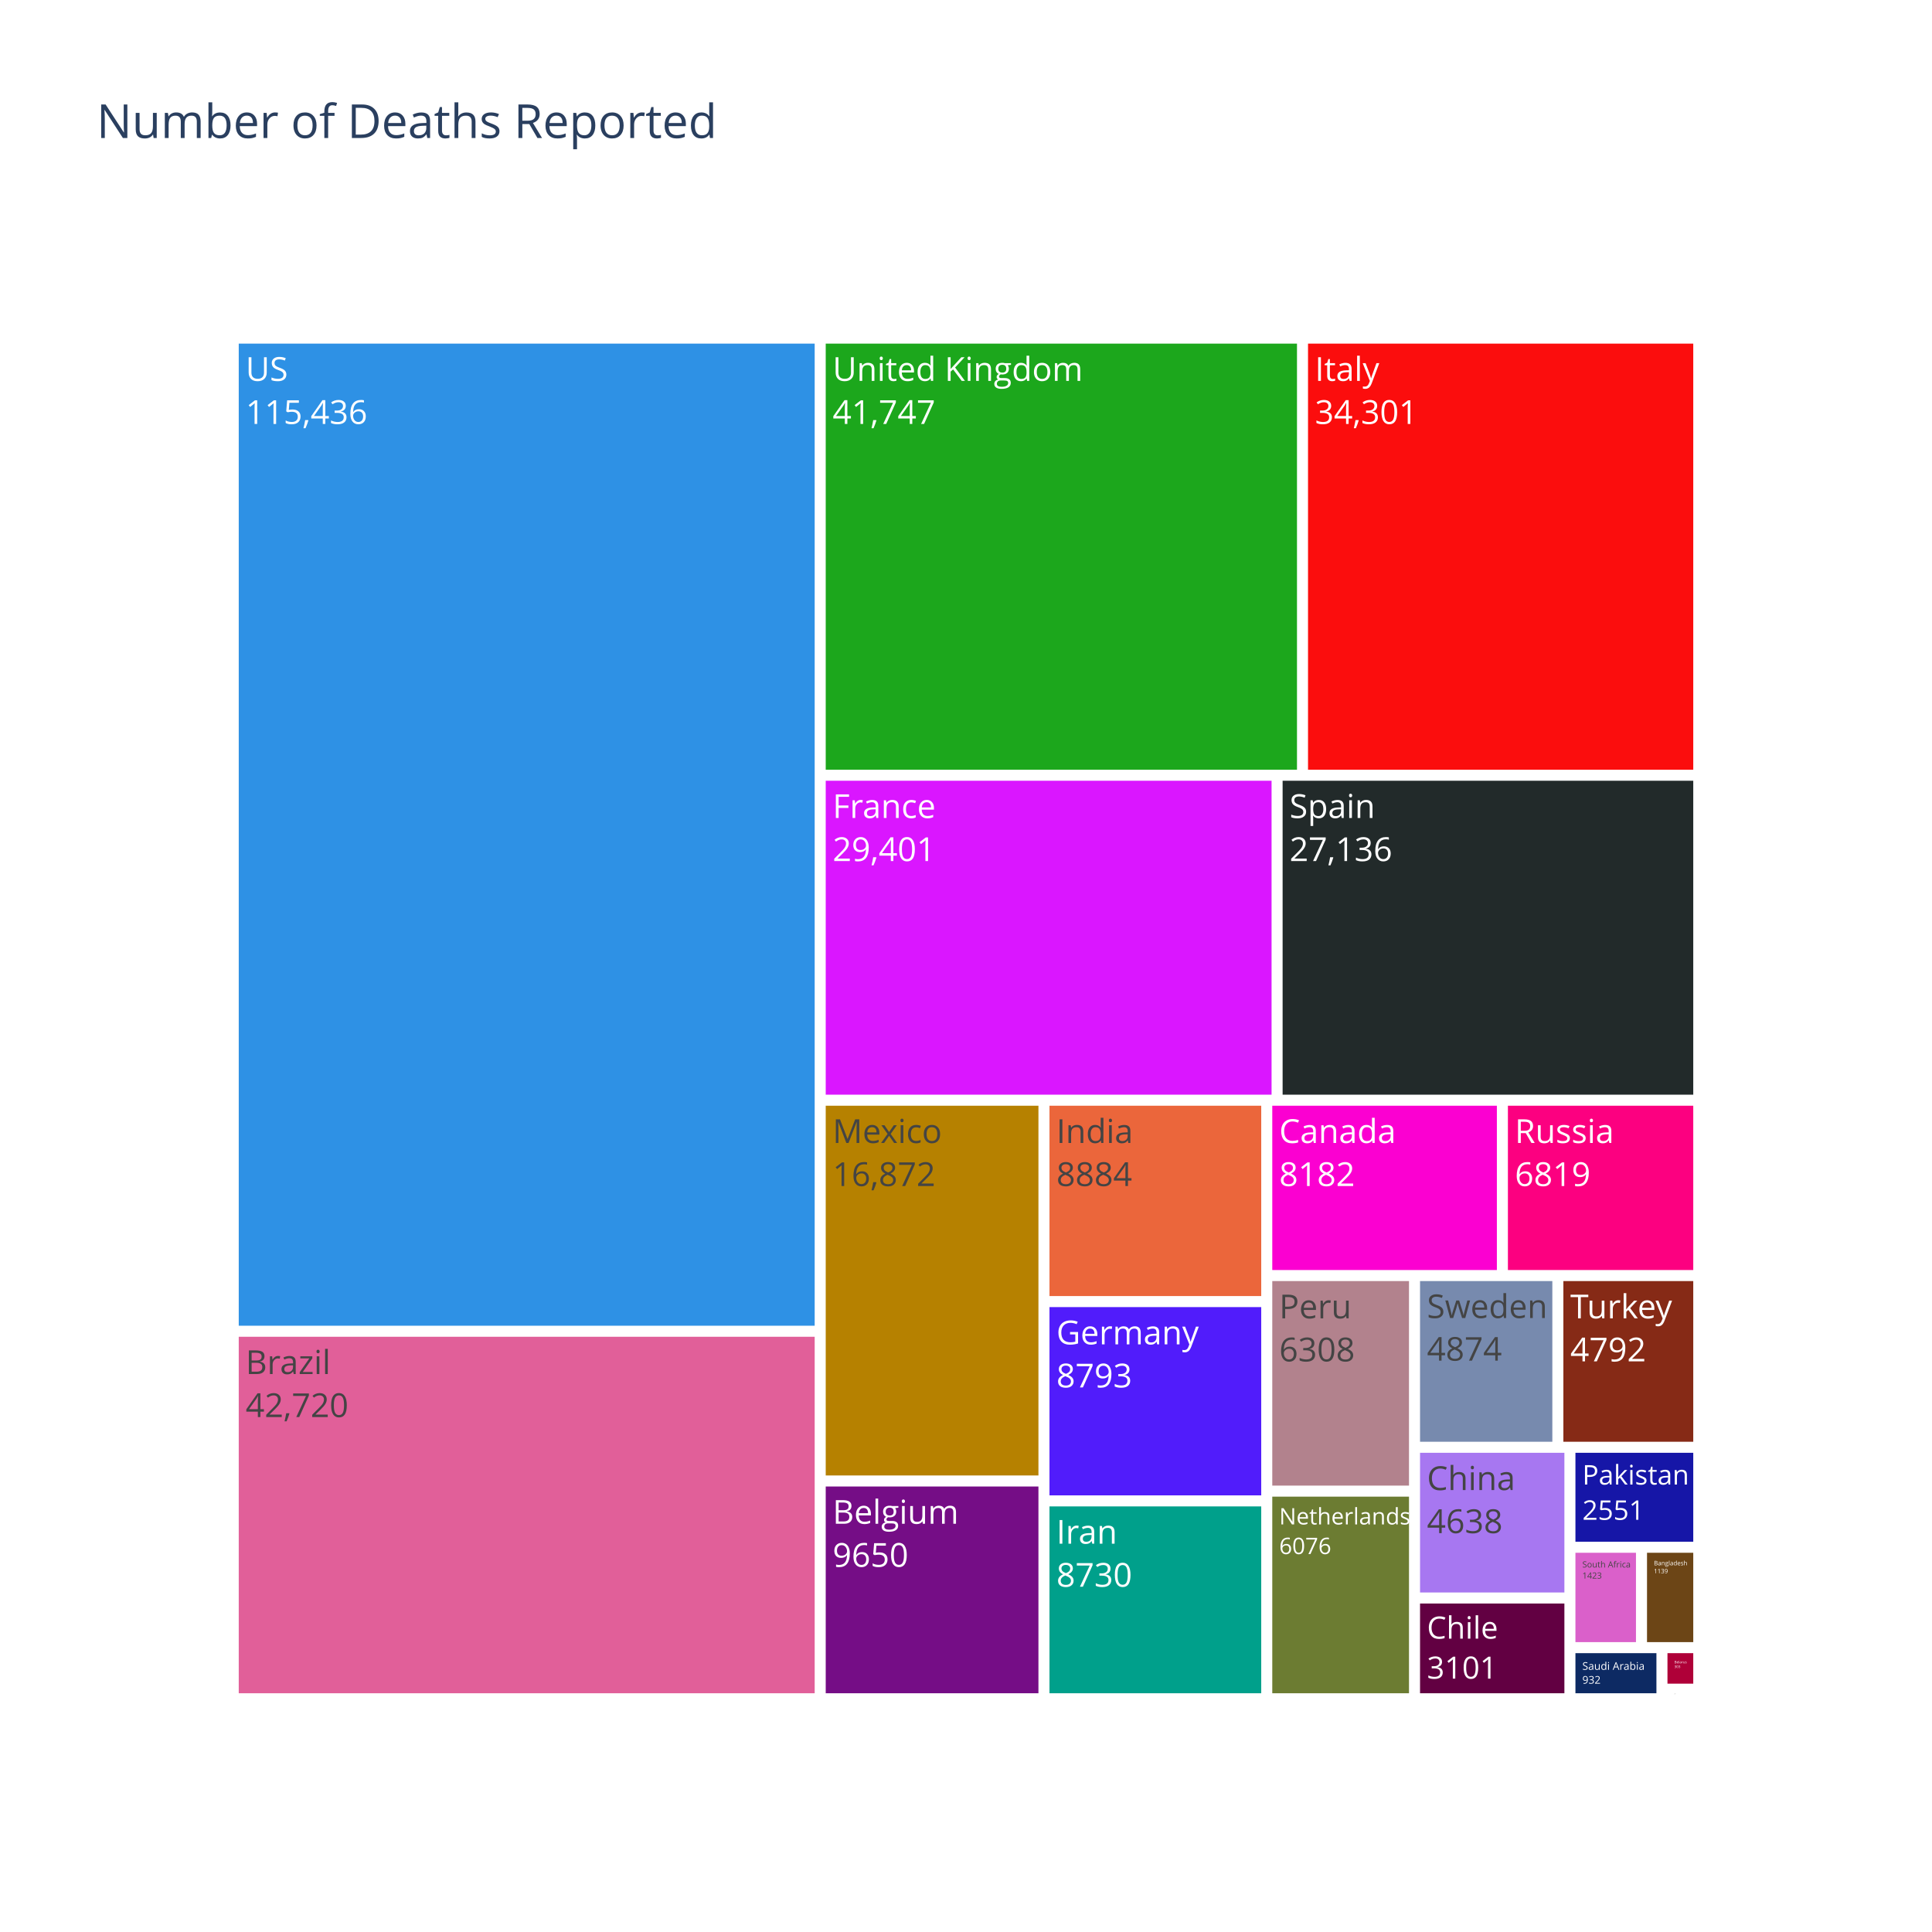
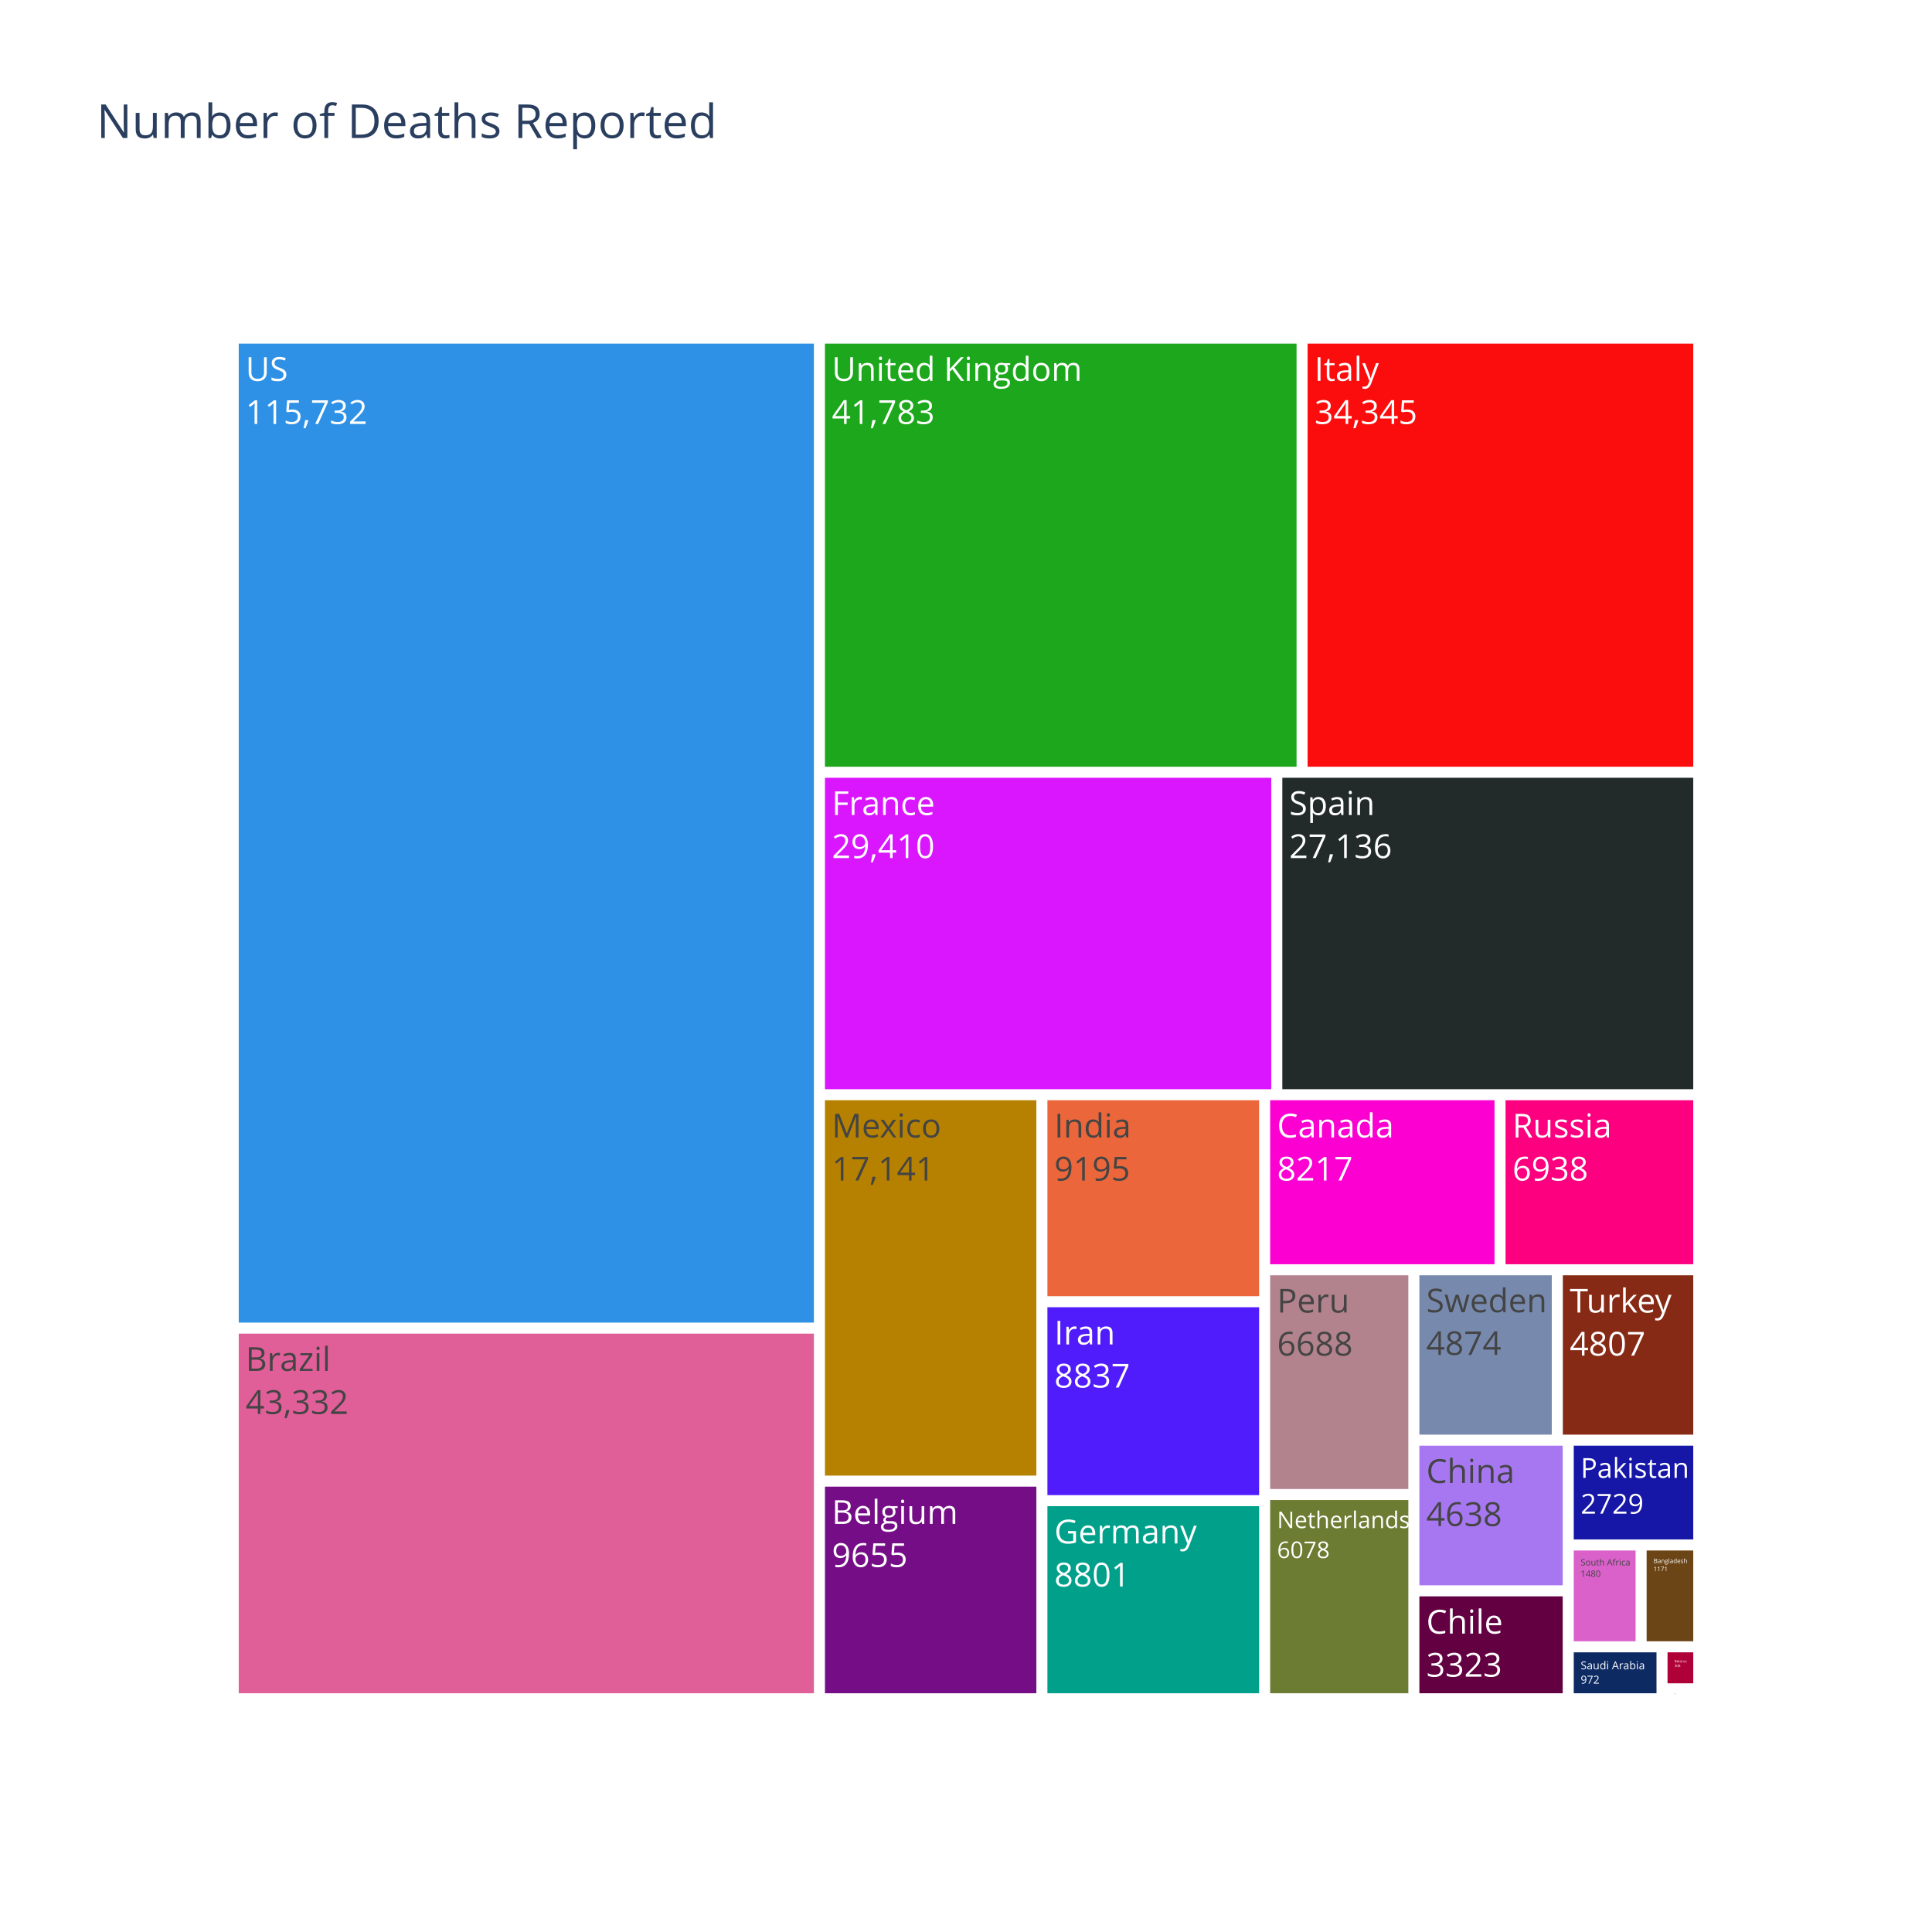
<svg xmlns="http://www.w3.org/2000/svg" class="main-svg" width="700" height="700" style="" viewBox="0 0 700 700">
  <rect x="0" y="0" width="700" height="700" style="fill: rgb(255, 255, 255); fill-opacity: 1;" />
-   <defs id="defs-9cd99a">
+   <defs id="defs-383e99">
    <g class="clips" />
    <g class="gradients" />
  </defs>
  <g class="bglayer" />
  <g class="layer-below">
    <g class="imagelayer" />
    <g class="shapelayer" />
  </g>
  <g class="cartesianlayer" />
  <g class="polarlayer" />
  <g class="ternarylayer" />
  <g class="geolayer" />
  <g class="funnelarealayer" />
  <g class="pielayer" />
  <g class="treemaplayer">
    <g class="trace treemap" style="opacity: 1;">
      <g class="slice cursor-pointer">
        <path class="surface" d="M80,100L620,100L620,620L80,620Z" style="pointer-events: all; stroke-width: 0; fill: rgb(0, 0, 0); fill-opacity: 0; stroke: rgb(0, 0, 0); stroke-opacity: 0; opacity: 0;" />
        <g class="slicetext">
          <text data-notex="1" class="slicetext" text-anchor="start" x="0" y="0" style="font-family: 'Open Sans', verdana, arial, sans-serif; font-size: 12px; fill: rgb(42, 63, 95); fill-opacity: 1; white-space: pre;" transform="translate(86,114)"> </text>
        </g>
      </g>
      <g class="slice cursor-pointer">
-         <path class="surface" d="M86,124L295.675,124L295.675,480.834L86,480.834Z" style="pointer-events: all; stroke-width: 1; fill: rgb(46, 145, 229); fill-opacity: 1; stroke: rgb(255, 255, 255); stroke-opacity: 1; opacity: 1;" />
+         <path class="surface" d="M86,124L295.398,124L295.398,479.698L86,479.698Z" style="pointer-events: all; stroke-width: 1; fill: rgb(46, 145, 229); fill-opacity: 1; stroke: rgb(255, 255, 255); stroke-opacity: 1; opacity: 1;" />
        <g class="slicetext">
          <text data-notex="1" class="slicetext" text-anchor="start" x="0" y="0" style="font-family: 'Open Sans', verdana, arial, sans-serif; font-size: 12px; fill: rgb(255, 255, 255); fill-opacity: 1; white-space: pre;" transform="translate(89,138)">
            <tspan class="line" dy="0em" x="0" y="0">US</tspan>
-             <tspan class="line" dy="1.3em" x="0" y="0">115,436</tspan>
-           </text>
-         </g>
-       </g>
-       <g class="slice cursor-pointer">
-         <path class="surface" d="M86,483.834L295.675,483.834L295.675,614L86,614Z" style="pointer-events: all; stroke-width: 1; fill: rgb(225, 95, 153); fill-opacity: 1; stroke: rgb(255, 255, 255); stroke-opacity: 1; opacity: 1;" />
-         <g class="slicetext">
-           <text data-notex="1" class="slicetext" text-anchor="start" x="0" y="0" style="font-family: 'Open Sans', verdana, arial, sans-serif; font-size: 12px; fill: rgb(68, 68, 68); fill-opacity: 1; white-space: pre;" transform="translate(89,497.8343)">
+             <tspan class="line" dy="1.3em" x="0" y="0">115,732</tspan>
+           </text>
+         </g>
+       </g>
+       <g class="slice cursor-pointer">
+         <path class="surface" d="M86,482.698L295.398,482.698L295.398,614L86,614Z" style="pointer-events: all; stroke-width: 1; fill: rgb(225, 95, 153); fill-opacity: 1; stroke: rgb(255, 255, 255); stroke-opacity: 1; opacity: 1;" />
+         <g class="slicetext">
+           <text data-notex="1" class="slicetext" text-anchor="start" x="0" y="0" style="font-family: 'Open Sans', verdana, arial, sans-serif; font-size: 12px; fill: rgb(68, 68, 68); fill-opacity: 1; white-space: pre;" transform="translate(89,496.6976)">
            <tspan class="line" dy="0em" x="0" y="0">Brazil</tspan>
-             <tspan class="line" dy="1.3em" x="0" y="0">42,720</tspan>
-           </text>
-         </g>
-       </g>
-       <g class="slice cursor-pointer">
-         <path class="surface" d="M298.675,124L470.422,124L470.422,279.378L298.675,279.378Z" style="pointer-events: all; stroke-width: 1; fill: rgb(28, 167, 28); fill-opacity: 1; stroke: rgb(255, 255, 255); stroke-opacity: 1; opacity: 1;" />
-         <g class="slicetext">
-           <text data-notex="1" class="slicetext" text-anchor="start" x="0" y="0" style="font-family: 'Open Sans', verdana, arial, sans-serif; font-size: 12px; fill: rgb(255, 255, 255); fill-opacity: 1; white-space: pre;" transform="translate(301.6754,138)">
+             <tspan class="line" dy="1.3em" x="0" y="0">43,332</tspan>
+           </text>
+         </g>
+       </g>
+       <g class="slice cursor-pointer">
+         <path class="surface" d="M298.398,124L470.264,124L470.264,278.298L298.398,278.298Z" style="pointer-events: all; stroke-width: 1; fill: rgb(28, 167, 28); fill-opacity: 1; stroke: rgb(255, 255, 255); stroke-opacity: 1; opacity: 1;" />
+         <g class="slicetext">
+           <text data-notex="1" class="slicetext" text-anchor="start" x="0" y="0" style="font-family: 'Open Sans', verdana, arial, sans-serif; font-size: 12px; fill: rgb(255, 255, 255); fill-opacity: 1; white-space: pre;" transform="translate(301.3984,138)">
            <tspan class="line" dy="0em" x="0" y="0">United Kingdom</tspan>
-             <tspan class="line" dy="1.3em" x="0" y="0">41,747</tspan>
-           </text>
-         </g>
-       </g>
-       <g class="slice cursor-pointer">
-         <path class="surface" d="M473.422,124L614,124L614,279.378L473.422,279.378Z" style="pointer-events: all; stroke-width: 1; fill: rgb(251, 13, 13); fill-opacity: 1; stroke: rgb(255, 255, 255); stroke-opacity: 1; opacity: 1;" />
-         <g class="slicetext">
-           <text data-notex="1" class="slicetext" text-anchor="start" x="0" y="0" style="font-family: 'Open Sans', verdana, arial, sans-serif; font-size: 12px; fill: rgb(255, 255, 255); fill-opacity: 1; white-space: pre;" transform="translate(476.4216,138)">
+             <tspan class="line" dy="1.3em" x="0" y="0">41,783</tspan>
+           </text>
+         </g>
+       </g>
+       <g class="slice cursor-pointer">
+         <path class="surface" d="M473.264,124L614,124L614,278.298L473.264,278.298Z" style="pointer-events: all; stroke-width: 1; fill: rgb(251, 13, 13); fill-opacity: 1; stroke: rgb(255, 255, 255); stroke-opacity: 1; opacity: 1;" />
+         <g class="slicetext">
+           <text data-notex="1" class="slicetext" text-anchor="start" x="0" y="0" style="font-family: 'Open Sans', verdana, arial, sans-serif; font-size: 12px; fill: rgb(255, 255, 255); fill-opacity: 1; white-space: pre;" transform="translate(476.2635,138)">
            <tspan class="line" dy="0em" x="0" y="0">Italy</tspan>
-             <tspan class="line" dy="1.3em" x="0" y="0">34,301</tspan>
-           </text>
-         </g>
-       </g>
-       <g class="slice cursor-pointer">
-         <path class="surface" d="M298.675,282.378L461.214,282.378L461.214,397.123L298.675,397.123Z" style="pointer-events: all; stroke-width: 1; fill: rgb(218, 22, 255); fill-opacity: 1; stroke: rgb(255, 255, 255); stroke-opacity: 1; opacity: 1;" />
-         <g class="slicetext">
-           <text data-notex="1" class="slicetext" text-anchor="start" x="0" y="0" style="font-family: 'Open Sans', verdana, arial, sans-serif; font-size: 12px; fill: rgb(255, 255, 255); fill-opacity: 1; white-space: pre;" transform="translate(301.6754,296.3785)">
+             <tspan class="line" dy="1.3em" x="0" y="0">34,345</tspan>
+           </text>
+         </g>
+       </g>
+       <g class="slice cursor-pointer">
+         <path class="surface" d="M298.398,281.298L461.105,281.298L461.105,395.135L298.398,395.135Z" style="pointer-events: all; stroke-width: 1; fill: rgb(218, 22, 255); fill-opacity: 1; stroke: rgb(255, 255, 255); stroke-opacity: 1; opacity: 1;" />
+         <g class="slicetext">
+           <text data-notex="1" class="slicetext" text-anchor="start" x="0" y="0" style="font-family: 'Open Sans', verdana, arial, sans-serif; font-size: 12px; fill: rgb(255, 255, 255); fill-opacity: 1; white-space: pre;" transform="translate(301.3984,295.2978)">
            <tspan class="line" dy="0em" x="0" y="0">France</tspan>
-             <tspan class="line" dy="1.3em" x="0" y="0">29,401</tspan>
-           </text>
-         </g>
-       </g>
-       <g class="slice cursor-pointer">
-         <path class="surface" d="M464.214,282.378L614,282.378L614,397.123L464.214,397.123Z" style="pointer-events: all; stroke-width: 1; fill: rgb(34, 42, 42); fill-opacity: 1; stroke: rgb(255, 255, 255); stroke-opacity: 1; opacity: 1;" />
-         <g class="slicetext">
-           <text data-notex="1" class="slicetext" text-anchor="start" x="0" y="0" style="font-family: 'Open Sans', verdana, arial, sans-serif; font-size: 12px; fill: rgb(255, 255, 255); fill-opacity: 1; white-space: pre;" transform="translate(467.2141,296.3785)">
+             <tspan class="line" dy="1.3em" x="0" y="0">29,410</tspan>
+           </text>
+         </g>
+       </g>
+       <g class="slice cursor-pointer">
+         <path class="surface" d="M464.105,281.298L614,281.298L614,395.135L464.105,395.135Z" style="pointer-events: all; stroke-width: 1; fill: rgb(34, 42, 42); fill-opacity: 1; stroke: rgb(255, 255, 255); stroke-opacity: 1; opacity: 1;" />
+         <g class="slicetext">
+           <text data-notex="1" class="slicetext" text-anchor="start" x="0" y="0" style="font-family: 'Open Sans', verdana, arial, sans-serif; font-size: 12px; fill: rgb(255, 255, 255); fill-opacity: 1; white-space: pre;" transform="translate(467.1055,295.2978)">
            <tspan class="line" dy="0em" x="0" y="0">Spain</tspan>
            <tspan class="line" dy="1.3em" x="0" y="0">27,136</tspan>
          </text>
        </g>
      </g>
      <g class="slice cursor-pointer">
-         <path class="surface" d="M298.675,400.123L376.747,400.123L376.747,535.09L298.675,535.09Z" style="pointer-events: all; stroke-width: 1; fill: rgb(182, 129, 0); fill-opacity: 1; stroke: rgb(255, 255, 255); stroke-opacity: 1; opacity: 1;" />
-         <g class="slicetext">
-           <text data-notex="1" class="slicetext" text-anchor="start" x="0" y="0" style="font-family: 'Open Sans', verdana, arial, sans-serif; font-size: 12px; fill: rgb(68, 68, 68); fill-opacity: 1; white-space: pre;" transform="translate(301.6754,414.1231)">
+         <path class="surface" d="M298.398,398.135L375.996,398.135L375.996,535.14L298.398,535.14Z" style="pointer-events: all; stroke-width: 1; fill: rgb(182, 129, 0); fill-opacity: 1; stroke: rgb(255, 255, 255); stroke-opacity: 1; opacity: 1;" />
+         <g class="slicetext">
+           <text data-notex="1" class="slicetext" text-anchor="start" x="0" y="0" style="font-family: 'Open Sans', verdana, arial, sans-serif; font-size: 12px; fill: rgb(68, 68, 68); fill-opacity: 1; white-space: pre;" transform="translate(301.3984,412.1348)">
            <tspan class="line" dy="0em" x="0" y="0">Mexico</tspan>
-             <tspan class="line" dy="1.3em" x="0" y="0">16,872</tspan>
-           </text>
-         </g>
-       </g>
-       <g class="slice cursor-pointer">
-         <path class="surface" d="M298.675,538.09L376.747,538.09L376.747,614L298.675,614Z" style="pointer-events: all; stroke-width: 1; fill: rgb(117, 13, 134); fill-opacity: 1; stroke: rgb(255, 255, 255); stroke-opacity: 1; opacity: 1;" />
-         <g class="slicetext">
-           <text data-notex="1" class="slicetext" text-anchor="start" x="0" y="0" style="font-family: 'Open Sans', verdana, arial, sans-serif; font-size: 12px; fill: rgb(255, 255, 255); fill-opacity: 1; white-space: pre;" transform="translate(301.6754,552.0896)">
+             <tspan class="line" dy="1.3em" x="0" y="0">17,141</tspan>
+           </text>
+         </g>
+       </g>
+       <g class="slice cursor-pointer">
+         <path class="surface" d="M298.398,538.14L375.996,538.14L375.996,614L298.398,614Z" style="pointer-events: all; stroke-width: 1; fill: rgb(117, 13, 134); fill-opacity: 1; stroke: rgb(255, 255, 255); stroke-opacity: 1; opacity: 1;" />
+         <g class="slicetext">
+           <text data-notex="1" class="slicetext" text-anchor="start" x="0" y="0" style="font-family: 'Open Sans', verdana, arial, sans-serif; font-size: 12px; fill: rgb(255, 255, 255); fill-opacity: 1; white-space: pre;" transform="translate(301.3984,552.1396)">
            <tspan class="line" dy="0em" x="0" y="0">Belgium</tspan>
-             <tspan class="line" dy="1.3em" x="0" y="0">9650</tspan>
-           </text>
-         </g>
-       </g>
-       <g class="slice cursor-pointer">
-         <path class="surface" d="M379.747,400.123L457.468,400.123L457.468,470.086L379.747,470.086Z" style="pointer-events: all; stroke-width: 1; fill: rgb(235, 102, 59); fill-opacity: 1; stroke: rgb(255, 255, 255); stroke-opacity: 1; opacity: 1;" />
-         <g class="slicetext">
-           <text data-notex="1" class="slicetext" text-anchor="start" x="0" y="0" style="font-family: 'Open Sans', verdana, arial, sans-serif; font-size: 12px; fill: rgb(68, 68, 68); fill-opacity: 1; white-space: pre;" transform="translate(382.7475,414.1231)">
+             <tspan class="line" dy="1.3em" x="0" y="0">9655</tspan>
+           </text>
+         </g>
+       </g>
+       <g class="slice cursor-pointer">
+         <path class="surface" d="M378.996,398.135L456.704,398.135L456.704,470.134L378.996,470.134Z" style="pointer-events: all; stroke-width: 1; fill: rgb(235, 102, 59); fill-opacity: 1; stroke: rgb(255, 255, 255); stroke-opacity: 1; opacity: 1;" />
+         <g class="slicetext">
+           <text data-notex="1" class="slicetext" text-anchor="start" x="0" y="0" style="font-family: 'Open Sans', verdana, arial, sans-serif; font-size: 12px; fill: rgb(68, 68, 68); fill-opacity: 1; white-space: pre;" transform="translate(381.9955,412.1348)">
            <tspan class="line" dy="0em" x="0" y="0">India</tspan>
-             <tspan class="line" dy="1.3em" x="0" y="0">8884</tspan>
-           </text>
-         </g>
-       </g>
-       <g class="slice cursor-pointer">
-         <path class="surface" d="M379.747,473.086L457.468,473.086L457.468,542.302L379.747,542.302Z" style="pointer-events: all; stroke-width: 1; fill: rgb(81, 28, 251); fill-opacity: 1; stroke: rgb(255, 255, 255); stroke-opacity: 1; opacity: 1;" />
-         <g class="slicetext">
-           <text data-notex="1" class="slicetext" text-anchor="start" x="0" y="0" style="font-family: 'Open Sans', verdana, arial, sans-serif; font-size: 12px; fill: rgb(255, 255, 255); fill-opacity: 1; white-space: pre;" transform="translate(382.7475,487.0861)">
+             <tspan class="line" dy="1.3em" x="0" y="0">9195</tspan>
+           </text>
+         </g>
+       </g>
+       <g class="slice cursor-pointer">
+         <path class="surface" d="M378.996,473.134L456.704,473.134L456.704,542.214L378.996,542.214Z" style="pointer-events: all; stroke-width: 1; fill: rgb(81, 28, 251); fill-opacity: 1; stroke: rgb(255, 255, 255); stroke-opacity: 1; opacity: 1;" />
+         <g class="slicetext">
+           <text data-notex="1" class="slicetext" text-anchor="start" x="0" y="0" style="font-family: 'Open Sans', verdana, arial, sans-serif; font-size: 12px; fill: rgb(255, 255, 255); fill-opacity: 1; white-space: pre;" transform="translate(381.9955,487.1344)">
+             <tspan class="line" dy="0em" x="0" y="0">Iran</tspan>
+             <tspan class="line" dy="1.3em" x="0" y="0">8837</tspan>
+           </text>
+         </g>
+       </g>
+       <g class="slice cursor-pointer">
+         <path class="surface" d="M378.996,545.214L456.704,545.214L456.704,614L378.996,614Z" style="pointer-events: all; stroke-width: 1; fill: rgb(0, 160, 139); fill-opacity: 1; stroke: rgb(255, 255, 255); stroke-opacity: 1; opacity: 1;" />
+         <g class="slicetext">
+           <text data-notex="1" class="slicetext" text-anchor="start" x="0" y="0" style="font-family: 'Open Sans', verdana, arial, sans-serif; font-size: 12px; fill: rgb(255, 255, 255); fill-opacity: 1; white-space: pre;" transform="translate(381.9955,559.214)">
            <tspan class="line" dy="0em" x="0" y="0">Germany</tspan>
-             <tspan class="line" dy="1.3em" x="0" y="0">8793</tspan>
-           </text>
-         </g>
-       </g>
-       <g class="slice cursor-pointer">
-         <path class="surface" d="M379.747,545.302L457.468,545.302L457.468,614L379.747,614Z" style="pointer-events: all; stroke-width: 1; fill: rgb(0, 160, 139); fill-opacity: 1; stroke: rgb(255, 255, 255); stroke-opacity: 1; opacity: 1;" />
-         <g class="slicetext">
-           <text data-notex="1" class="slicetext" text-anchor="start" x="0" y="0" style="font-family: 'Open Sans', verdana, arial, sans-serif; font-size: 12px; fill: rgb(255, 255, 255); fill-opacity: 1; white-space: pre;" transform="translate(382.7475,559.3018)">
-             <tspan class="line" dy="0em" x="0" y="0">Iran</tspan>
-             <tspan class="line" dy="1.3em" x="0" y="0">8730</tspan>
-           </text>
-         </g>
-       </g>
-       <g class="slice cursor-pointer">
-         <path class="surface" d="M460.468,400.123L542.845,400.123L542.845,460.656L460.468,460.656Z" style="pointer-events: all; stroke-width: 1; fill: rgb(251, 0, 209); fill-opacity: 1; stroke: rgb(255, 255, 255); stroke-opacity: 1; opacity: 1;" />
-         <g class="slicetext">
-           <text data-notex="1" class="slicetext" text-anchor="start" x="0" y="0" style="font-family: 'Open Sans', verdana, arial, sans-serif; font-size: 12px; fill: rgb(255, 255, 255); fill-opacity: 1; white-space: pre;" transform="translate(463.4681,414.1231)">
+             <tspan class="line" dy="1.3em" x="0" y="0">8801</tspan>
+           </text>
+         </g>
+       </g>
+       <g class="slice cursor-pointer">
+         <path class="surface" d="M459.704,398.135L541.989,398.135L541.989,458.56L459.704,458.56Z" style="pointer-events: all; stroke-width: 1; fill: rgb(251, 0, 209); fill-opacity: 1; stroke: rgb(255, 255, 255); stroke-opacity: 1; opacity: 1;" />
+         <g class="slicetext">
+           <text data-notex="1" class="slicetext" text-anchor="start" x="0" y="0" style="font-family: 'Open Sans', verdana, arial, sans-serif; font-size: 12px; fill: rgb(255, 255, 255); fill-opacity: 1; white-space: pre;" transform="translate(462.7039,412.1348)">
            <tspan class="line" dy="0em" x="0" y="0">Canada</tspan>
-             <tspan class="line" dy="1.3em" x="0" y="0">8182</tspan>
-           </text>
-         </g>
-       </g>
-       <g class="slice cursor-pointer">
-         <path class="surface" d="M545.845,400.123L614,400.123L614,460.656L545.845,460.656Z" style="pointer-events: all; stroke-width: 1; fill: rgb(252, 0, 128); fill-opacity: 1; stroke: rgb(255, 255, 255); stroke-opacity: 1; opacity: 1;" />
-         <g class="slicetext">
-           <text data-notex="1" class="slicetext" text-anchor="start" x="0" y="0" style="font-family: 'Open Sans', verdana, arial, sans-serif; font-size: 12px; fill: rgb(255, 255, 255); fill-opacity: 1; white-space: pre;" transform="translate(548.8453,414.1231)">
+             <tspan class="line" dy="1.3em" x="0" y="0">8217</tspan>
+           </text>
+         </g>
+       </g>
+       <g class="slice cursor-pointer">
+         <path class="surface" d="M544.989,398.135L614,398.135L614,458.56L544.989,458.56Z" style="pointer-events: all; stroke-width: 1; fill: rgb(252, 0, 128); fill-opacity: 1; stroke: rgb(255, 255, 255); stroke-opacity: 1; opacity: 1;" />
+         <g class="slicetext">
+           <text data-notex="1" class="slicetext" text-anchor="start" x="0" y="0" style="font-family: 'Open Sans', verdana, arial, sans-serif; font-size: 12px; fill: rgb(255, 255, 255); fill-opacity: 1; white-space: pre;" transform="translate(547.9894,412.1348)">
            <tspan class="line" dy="0em" x="0" y="0">Russia</tspan>
-             <tspan class="line" dy="1.3em" x="0" y="0">6819</tspan>
-           </text>
-         </g>
-       </g>
-       <g class="slice cursor-pointer">
-         <path class="surface" d="M460.468,463.656L511.007,463.656L511.007,538.764L460.468,538.764Z" style="pointer-events: all; stroke-width: 1; fill: rgb(178, 130, 141); fill-opacity: 1; stroke: rgb(255, 255, 255); stroke-opacity: 1; opacity: 1;" />
-         <g class="slicetext">
-           <text data-notex="1" class="slicetext" text-anchor="start" x="0" y="0" style="font-family: 'Open Sans', verdana, arial, sans-serif; font-size: 12px; fill: rgb(68, 68, 68); fill-opacity: 1; white-space: pre;" transform="translate(463.4681,477.6555)">
+             <tspan class="line" dy="1.3em" x="0" y="0">6938</tspan>
+           </text>
+         </g>
+       </g>
+       <g class="slice cursor-pointer">
+         <path class="surface" d="M459.704,461.56L510.769,461.56L510.769,539.994L459.704,539.994Z" style="pointer-events: all; stroke-width: 1; fill: rgb(178, 130, 141); fill-opacity: 1; stroke: rgb(255, 255, 255); stroke-opacity: 1; opacity: 1;" />
+         <g class="slicetext">
+           <text data-notex="1" class="slicetext" text-anchor="start" x="0" y="0" style="font-family: 'Open Sans', verdana, arial, sans-serif; font-size: 12px; fill: rgb(68, 68, 68); fill-opacity: 1; white-space: pre;" transform="translate(462.7039,475.5603)">
            <tspan class="line" dy="0em" x="0" y="0">Peru</tspan>
-             <tspan class="line" dy="1.3em" x="0" y="0">6308</tspan>
-           </text>
-         </g>
-       </g>
-       <g class="slice cursor-pointer">
-         <path class="surface" d="M460.468,541.764L511.007,541.764L511.007,614L460.468,614Z" style="pointer-events: all; stroke-width: 1; fill: rgb(108, 124, 50); fill-opacity: 1; stroke: rgb(255, 255, 255); stroke-opacity: 1; opacity: 1;" />
-         <g class="slicetext">
-           <text data-notex="1" class="slicetext" text-anchor="start" x="0" y="0" style="font-family: 'Open Sans', verdana, arial, sans-serif; font-size: 12px; fill: rgb(255, 255, 255); fill-opacity: 1; white-space: pre;" transform="translate(463.4681,552.3343)scale(0.6881952)">
+             <tspan class="line" dy="1.3em" x="0" y="0">6688</tspan>
+           </text>
+         </g>
+       </g>
+       <g class="slice cursor-pointer">
+         <path class="surface" d="M459.704,542.994L510.769,542.994L510.769,614L459.704,614Z" style="pointer-events: all; stroke-width: 1; fill: rgb(108, 124, 50); fill-opacity: 1; stroke: rgb(255, 255, 255); stroke-opacity: 1; opacity: 1;" />
+         <g class="slicetext">
+           <text data-notex="1" class="slicetext" text-anchor="start" x="0" y="0" style="font-family: 'Open Sans', verdana, arial, sans-serif; font-size: 12px; fill: rgb(255, 255, 255); fill-opacity: 1; white-space: pre;" transform="translate(462.7039,553.6535)scale(0.6963264)">
            <tspan class="line" dy="0em" x="0" y="0">Netherlands</tspan>
-             <tspan class="line" dy="1.3em" x="0" y="0">6076</tspan>
-           </text>
-         </g>
-       </g>
-       <g class="slice cursor-pointer">
-         <path class="surface" d="M514.007,463.656L562.94,463.656L562.94,522.874L514.007,522.874Z" style="pointer-events: all; stroke-width: 1; fill: rgb(119, 138, 174); fill-opacity: 1; stroke: rgb(255, 255, 255); stroke-opacity: 1; opacity: 1;" />
-         <g class="slicetext">
-           <text data-notex="1" class="slicetext" text-anchor="start" x="0" y="0" style="font-family: 'Open Sans', verdana, arial, sans-serif; font-size: 12px; fill: rgb(68, 68, 68); fill-opacity: 1; white-space: pre;" transform="translate(517.0072,477.5435)scale(0.9898158)">
+             <tspan class="line" dy="1.3em" x="0" y="0">6078</tspan>
+           </text>
+         </g>
+       </g>
+       <g class="slice cursor-pointer">
+         <path class="surface" d="M513.769,461.56L562.742,461.56L562.742,520.296L513.769,520.296Z" style="pointer-events: all; stroke-width: 1; fill: rgb(119, 138, 174); fill-opacity: 1; stroke: rgb(255, 255, 255); stroke-opacity: 1; opacity: 1;" />
+         <g class="slicetext">
+           <text data-notex="1" class="slicetext" text-anchor="start" x="0" y="0" style="font-family: 'Open Sans', verdana, arial, sans-serif; font-size: 12px; fill: rgb(68, 68, 68); fill-opacity: 1; white-space: pre;" transform="translate(516.7693,475.4583)scale(0.9907223)">
            <tspan class="line" dy="0em" x="0" y="0">Sweden</tspan>
            <tspan class="line" dy="1.3em" x="0" y="0">4874</tspan>
          </text>
        </g>
      </g>
      <g class="slice cursor-pointer">
-         <path class="surface" d="M565.94,463.656L614,463.656L614,522.874L565.94,522.874Z" style="pointer-events: all; stroke-width: 1; fill: rgb(134, 42, 22); fill-opacity: 1; stroke: rgb(255, 255, 255); stroke-opacity: 1; opacity: 1;" />
-         <g class="slicetext">
-           <text data-notex="1" class="slicetext" text-anchor="start" x="0" y="0" style="font-family: 'Open Sans', verdana, arial, sans-serif; font-size: 12px; fill: rgb(255, 255, 255); fill-opacity: 1; white-space: pre;" transform="translate(568.9405,477.6555)">
+         <path class="surface" d="M565.742,461.56L614,461.56L614,520.296L565.742,520.296Z" style="pointer-events: all; stroke-width: 1; fill: rgb(134, 42, 22); fill-opacity: 1; stroke: rgb(255, 255, 255); stroke-opacity: 1; opacity: 1;" />
+         <g class="slicetext">
+           <text data-notex="1" class="slicetext" text-anchor="start" x="0" y="0" style="font-family: 'Open Sans', verdana, arial, sans-serif; font-size: 12px; fill: rgb(255, 255, 255); fill-opacity: 1; white-space: pre;" transform="translate(568.7419,475.5603)">
            <tspan class="line" dy="0em" x="0" y="0">Turkey</tspan>
-             <tspan class="line" dy="1.3em" x="0" y="0">4792</tspan>
-           </text>
-         </g>
-       </g>
-       <g class="slice cursor-pointer">
-         <path class="surface" d="M514.007,525.874L567.309,525.874L567.309,577.486L514.007,577.486Z" style="pointer-events: all; stroke-width: 1; fill: rgb(167, 119, 241); fill-opacity: 1; stroke: rgb(255, 255, 255); stroke-opacity: 1; opacity: 1;" />
-         <g class="slicetext">
-           <text data-notex="1" class="slicetext" text-anchor="start" x="0" y="0" style="font-family: 'Open Sans', verdana, arial, sans-serif; font-size: 12px; fill: rgb(68, 68, 68); fill-opacity: 1; white-space: pre;" transform="translate(517.0072,539.8739)">
+             <tspan class="line" dy="1.3em" x="0" y="0">4807</tspan>
+           </text>
+         </g>
+       </g>
+       <g class="slice cursor-pointer">
+         <path class="surface" d="M513.769,523.296L566.698,523.296L566.698,574.887L513.769,574.887Z" style="pointer-events: all; stroke-width: 1; fill: rgb(167, 119, 241); fill-opacity: 1; stroke: rgb(255, 255, 255); stroke-opacity: 1; opacity: 1;" />
+         <g class="slicetext">
+           <text data-notex="1" class="slicetext" text-anchor="start" x="0" y="0" style="font-family: 'Open Sans', verdana, arial, sans-serif; font-size: 12px; fill: rgb(68, 68, 68); fill-opacity: 1; white-space: pre;" transform="translate(516.7693,537.2962)">
            <tspan class="line" dy="0em" x="0" y="0">China</tspan>
            <tspan class="line" dy="1.3em" x="0" y="0">4638</tspan>
          </text>
        </g>
      </g>
      <g class="slice cursor-pointer">
-         <path class="surface" d="M514.007,580.486L567.309,580.486L567.309,614L514.007,614Z" style="pointer-events: all; stroke-width: 1; fill: rgb(98, 0, 66); fill-opacity: 1; stroke: rgb(255, 255, 255); stroke-opacity: 1; opacity: 1;" />
-         <g class="slicetext">
-           <text data-notex="1" class="slicetext" text-anchor="start" x="0" y="0" style="font-family: 'Open Sans', verdana, arial, sans-serif; font-size: 12px; fill: rgb(255, 255, 255); fill-opacity: 1; white-space: pre;" transform="translate(517.0072,593.7075)scale(0.9292338)">
+         <path class="surface" d="M513.769,577.887L566.698,577.887L566.698,614L513.769,614Z" style="pointer-events: all; stroke-width: 1; fill: rgb(98, 0, 66); fill-opacity: 1; stroke: rgb(255, 255, 255); stroke-opacity: 1; opacity: 1;" />
+         <g class="slicetext">
+           <text data-notex="1" class="slicetext" text-anchor="start" x="0" y="0" style="font-family: 'Open Sans', verdana, arial, sans-serif; font-size: 12px; fill: rgb(255, 255, 255); fill-opacity: 1; white-space: pre;" transform="translate(516.7693,591.8871)">
            <tspan class="line" dy="0em" x="0" y="0">Chile</tspan>
-             <tspan class="line" dy="1.3em" x="0" y="0">3101</tspan>
-           </text>
-         </g>
-       </g>
-       <g class="slice cursor-pointer">
-         <path class="surface" d="M570.309,525.874L614,525.874L614,559.094L570.309,559.094Z" style="pointer-events: all; stroke-width: 1; fill: rgb(22, 22, 167); fill-opacity: 1; stroke: rgb(255, 255, 255); stroke-opacity: 1; opacity: 1;" />
-         <g class="slicetext">
-           <text data-notex="1" class="slicetext" text-anchor="start" x="0" y="0" style="font-family: 'Open Sans', verdana, arial, sans-serif; font-size: 12px; fill: rgb(255, 255, 255); fill-opacity: 1; white-space: pre;" transform="translate(573.3088,537.8809)scale(0.8188184)">
+             <tspan class="line" dy="1.3em" x="0" y="0">3323</tspan>
+           </text>
+         </g>
+       </g>
+       <g class="slice cursor-pointer">
+         <path class="surface" d="M569.698,523.296L614,523.296L614,558.276L569.698,558.276Z" style="pointer-events: all; stroke-width: 1; fill: rgb(22, 22, 167); fill-opacity: 1; stroke: rgb(255, 255, 255); stroke-opacity: 1; opacity: 1;" />
+         <g class="slicetext">
+           <text data-notex="1" class="slicetext" text-anchor="start" x="0" y="0" style="font-family: 'Open Sans', verdana, arial, sans-serif; font-size: 12px; fill: rgb(255, 255, 255); fill-opacity: 1; white-space: pre;" transform="translate(572.6982,535.4491)scale(0.8320823)">
            <tspan class="line" dy="0em" x="0" y="0">Pakistan</tspan>
-             <tspan class="line" dy="1.3em" x="0" y="0">2551</tspan>
-           </text>
-         </g>
-       </g>
-       <g class="slice cursor-pointer">
-         <path class="surface" d="M570.309,562.094L593.242,562.094L593.242,595.471L570.309,595.471Z" style="pointer-events: all; stroke-width: 1; fill: rgb(218, 96, 202); fill-opacity: 1; stroke: rgb(255, 255, 255); stroke-opacity: 1; opacity: 1;" />
-         <g class="slicetext">
-           <text data-notex="1" class="slicetext" text-anchor="start" x="0" y="0" style="font-family: 'Open Sans', verdana, arial, sans-serif; font-size: 12px; fill: rgb(68, 68, 68); fill-opacity: 1; white-space: pre;" transform="translate(573.3088,567.9293)scale(0.2577275)">
+             <tspan class="line" dy="1.3em" x="0" y="0">2729</tspan>
+           </text>
+         </g>
+       </g>
+       <g class="slice cursor-pointer">
+         <path class="surface" d="M569.698,561.276L593.106,561.276L593.106,595.17L569.698,595.17Z" style="pointer-events: all; stroke-width: 1; fill: rgb(218, 96, 202); fill-opacity: 1; stroke: rgb(255, 255, 255); stroke-opacity: 1; opacity: 1;" />
+         <g class="slicetext">
+           <text data-notex="1" class="slicetext" text-anchor="start" x="0" y="0" style="font-family: 'Open Sans', verdana, arial, sans-serif; font-size: 12px; fill: rgb(68, 68, 68); fill-opacity: 1; white-space: pre;" transform="translate(572.6982,567.1903)scale(0.2649438)">
            <tspan class="line" dy="0em" x="0" y="0">South Africa</tspan>
-             <tspan class="line" dy="1.3em" x="0" y="0">1423</tspan>
-           </text>
-         </g>
-       </g>
-       <g class="slice cursor-pointer">
-         <path class="surface" d="M596.242,562.094L614,562.094L614,595.471L596.242,595.471Z" style="pointer-events: all; stroke-width: 1; fill: rgb(108, 69, 22); fill-opacity: 1; stroke: rgb(255, 255, 255); stroke-opacity: 1; opacity: 1;" />
-         <g class="slicetext">
-           <text data-notex="1" class="slicetext" text-anchor="start" x="0" y="0" style="font-family: 'Open Sans', verdana, arial, sans-serif; font-size: 12px; fill: rgb(255, 255, 255); fill-opacity: 1; white-space: pre;" transform="translate(599.2423,567.1346)scale(0.1854806)">
+             <tspan class="line" dy="1.3em" x="0" y="0">1480</tspan>
+           </text>
+         </g>
+       </g>
+       <g class="slice cursor-pointer">
+         <path class="surface" d="M596.106,561.276L614,561.276L614,595.17L596.106,595.17Z" style="pointer-events: all; stroke-width: 1; fill: rgb(108, 69, 22); fill-opacity: 1; stroke: rgb(255, 255, 255); stroke-opacity: 1; opacity: 1;" />
+         <g class="slicetext">
+           <text data-notex="1" class="slicetext" text-anchor="start" x="0" y="0" style="font-family: 'Open Sans', verdana, arial, sans-serif; font-size: 12px; fill: rgb(255, 255, 255); fill-opacity: 1; white-space: pre;" transform="translate(599.1058,566.3399)scale(0.1876327)">
            <tspan class="line" dy="0em" x="0" y="0">Bangladesh</tspan>
-             <tspan class="line" dy="1.3em" x="0" y="0">1139</tspan>
-           </text>
-         </g>
-       </g>
-       <g class="slice cursor-pointer">
-         <path class="surface" d="M570.309,598.471L600.655,598.471L600.655,614L570.309,614Z" style="pointer-events: all; stroke-width: 1; fill: rgb(13, 42, 99); fill-opacity: 1; stroke: rgb(255, 255, 255); stroke-opacity: 1; opacity: 1;" />
-         <g class="slicetext">
-           <text data-notex="1" class="slicetext" text-anchor="start" x="0" y="0" style="font-family: 'Open Sans', verdana, arial, sans-serif; font-size: 12px; fill: rgb(255, 255, 255); fill-opacity: 1; white-space: pre;" transform="translate(573.3088,605.011)scale(0.3218262)">
+             <tspan class="line" dy="1.3em" x="0" y="0">1171</tspan>
+           </text>
+         </g>
+       </g>
+       <g class="slice cursor-pointer">
+         <path class="surface" d="M569.698,598.17L600.68,598.17L600.68,614L569.698,614Z" style="pointer-events: all; stroke-width: 1; fill: rgb(13, 42, 99); fill-opacity: 1; stroke: rgb(255, 255, 255); stroke-opacity: 1; opacity: 1;" />
+         <g class="slicetext">
+           <text data-notex="1" class="slicetext" text-anchor="start" x="0" y="0" style="font-family: 'Open Sans', verdana, arial, sans-serif; font-size: 12px; fill: rgb(255, 255, 255); fill-opacity: 1; white-space: pre;" transform="translate(572.6982,604.822)scale(0.3319838)">
            <tspan class="line" dy="0em" x="0" y="0">Saudi Arabia</tspan>
-             <tspan class="line" dy="1.3em" x="0" y="0">932</tspan>
-           </text>
-         </g>
-       </g>
-       <g class="slice cursor-pointer">
-         <path class="surface" d="M603.655,598.471L614,598.471L614,610.523L603.655,610.523Z" style="pointer-events: all; stroke-width: 1; fill: rgb(175, 0, 56); fill-opacity: 1; stroke: rgb(255, 255, 255); stroke-opacity: 1; opacity: 1;" />
-         <g class="slicetext">
-           <text data-notex="1" class="slicetext" text-anchor="start" x="0" y="0" style="font-family: 'Open Sans', verdana, arial, sans-serif; font-size: 12px; fill: rgb(255, 255, 255); fill-opacity: 1; white-space: pre;" transform="translate(606.6545,602.6457)scale(0.1068009)">
+             <tspan class="line" dy="1.3em" x="0" y="0">972</tspan>
+           </text>
+         </g>
+       </g>
+       <g class="slice cursor-pointer">
+         <path class="surface" d="M603.68,598.17L614,598.17L614,610.392L603.68,610.392Z" style="pointer-events: all; stroke-width: 1; fill: rgb(175, 0, 56); fill-opacity: 1; stroke: rgb(255, 255, 255); stroke-opacity: 1; opacity: 1;" />
+         <g class="slicetext">
+           <text data-notex="1" class="slicetext" text-anchor="start" x="0" y="0" style="font-family: 'Open Sans', verdana, arial, sans-serif; font-size: 12px; fill: rgb(255, 255, 255); fill-opacity: 1; white-space: pre;" transform="translate(606.68,602.3381)scale(0.1061755)">
            <tspan class="line" dy="0em" x="0" y="0">Belarus</tspan>
-             <tspan class="line" dy="1.3em" x="0" y="0">303</tspan>
-           </text>
-         </g>
-       </g>
-       <g class="slice cursor-pointer">
-         <path class="surface" d="M603.655,613.523L614,613.523L614,614L603.655,614Z" style="pointer-events: all; stroke-width: 1; fill: rgb(137, 193, 240); fill-opacity: 1; stroke: rgb(255, 255, 255); stroke-opacity: 1; opacity: 1;" />
-         <g class="slicetext">
-           <text data-notex="1" class="slicetext" text-anchor="start" x="0" y="0" style="font-family: 'Open Sans', verdana, arial, sans-serif; font-size: 12px; fill: rgb(68, 68, 68); fill-opacity: 1; white-space: pre;" transform="translate(606.6545,613.7)scale(0.01612009)">
+             <tspan class="line" dy="1.3em" x="0" y="0">308</tspan>
+           </text>
+         </g>
+       </g>
+       <g class="slice cursor-pointer">
+         <path class="surface" d="M603.68,613.392L614,613.392L614,614L603.68,614Z" style="pointer-events: all; stroke-width: 1; fill: rgb(137, 193, 240); fill-opacity: 1; stroke: rgb(255, 255, 255); stroke-opacity: 1; opacity: 1;" />
+         <g class="slicetext">
+           <text data-notex="1" class="slicetext" text-anchor="start" x="0" y="0" style="font-family: 'Open Sans', verdana, arial, sans-serif; font-size: 12px; fill: rgb(68, 68, 68); fill-opacity: 1; white-space: pre;" transform="translate(606.68,613.618)scale(0.02052782)">
            <tspan class="line" dy="0em" x="0" y="0">Qatar</tspan>
-             <tspan class="line" dy="1.3em" x="0" y="0">70</tspan>
+             <tspan class="line" dy="1.3em" x="0" y="0">73</tspan>
          </text>
        </g>
      </g>
    </g>
  </g>
  <g class="sunburstlayer" />
  <g class="glimages" />
-   <defs id="topdefs-9cd99a">
+   <defs id="topdefs-383e99">
    <g class="clips" />
  </defs>
  <g class="layer-above">
    <g class="imagelayer" />
    <g class="shapelayer" />
  </g>
  <g class="infolayer">
    <g class="g-gtitle">
      <text class="gtitle" x="35" y="50" text-anchor="start" dy="0em" style="font-family: 'Open Sans', verdana, arial, sans-serif; font-size: 17px; fill: rgb(42, 63, 95); opacity: 1; font-weight: normal; white-space: pre;">Number of Deaths Reported</text>
    </g>
  </g>
</svg>
